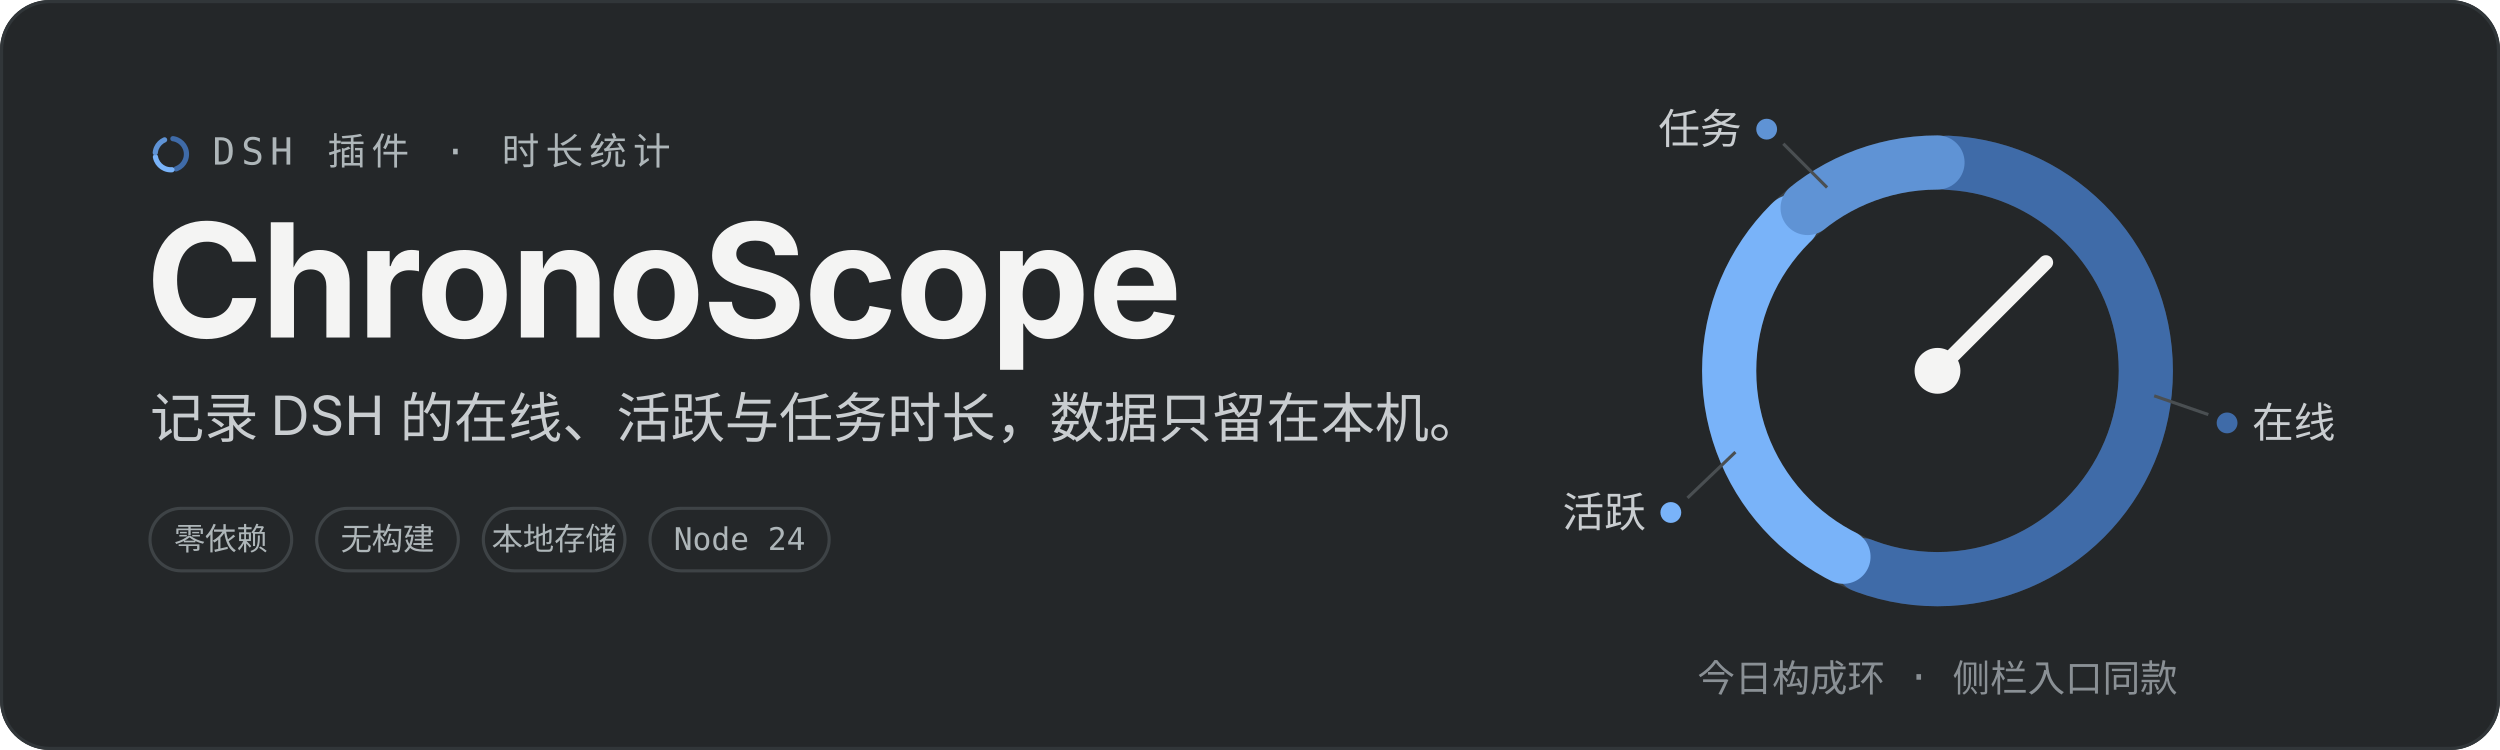
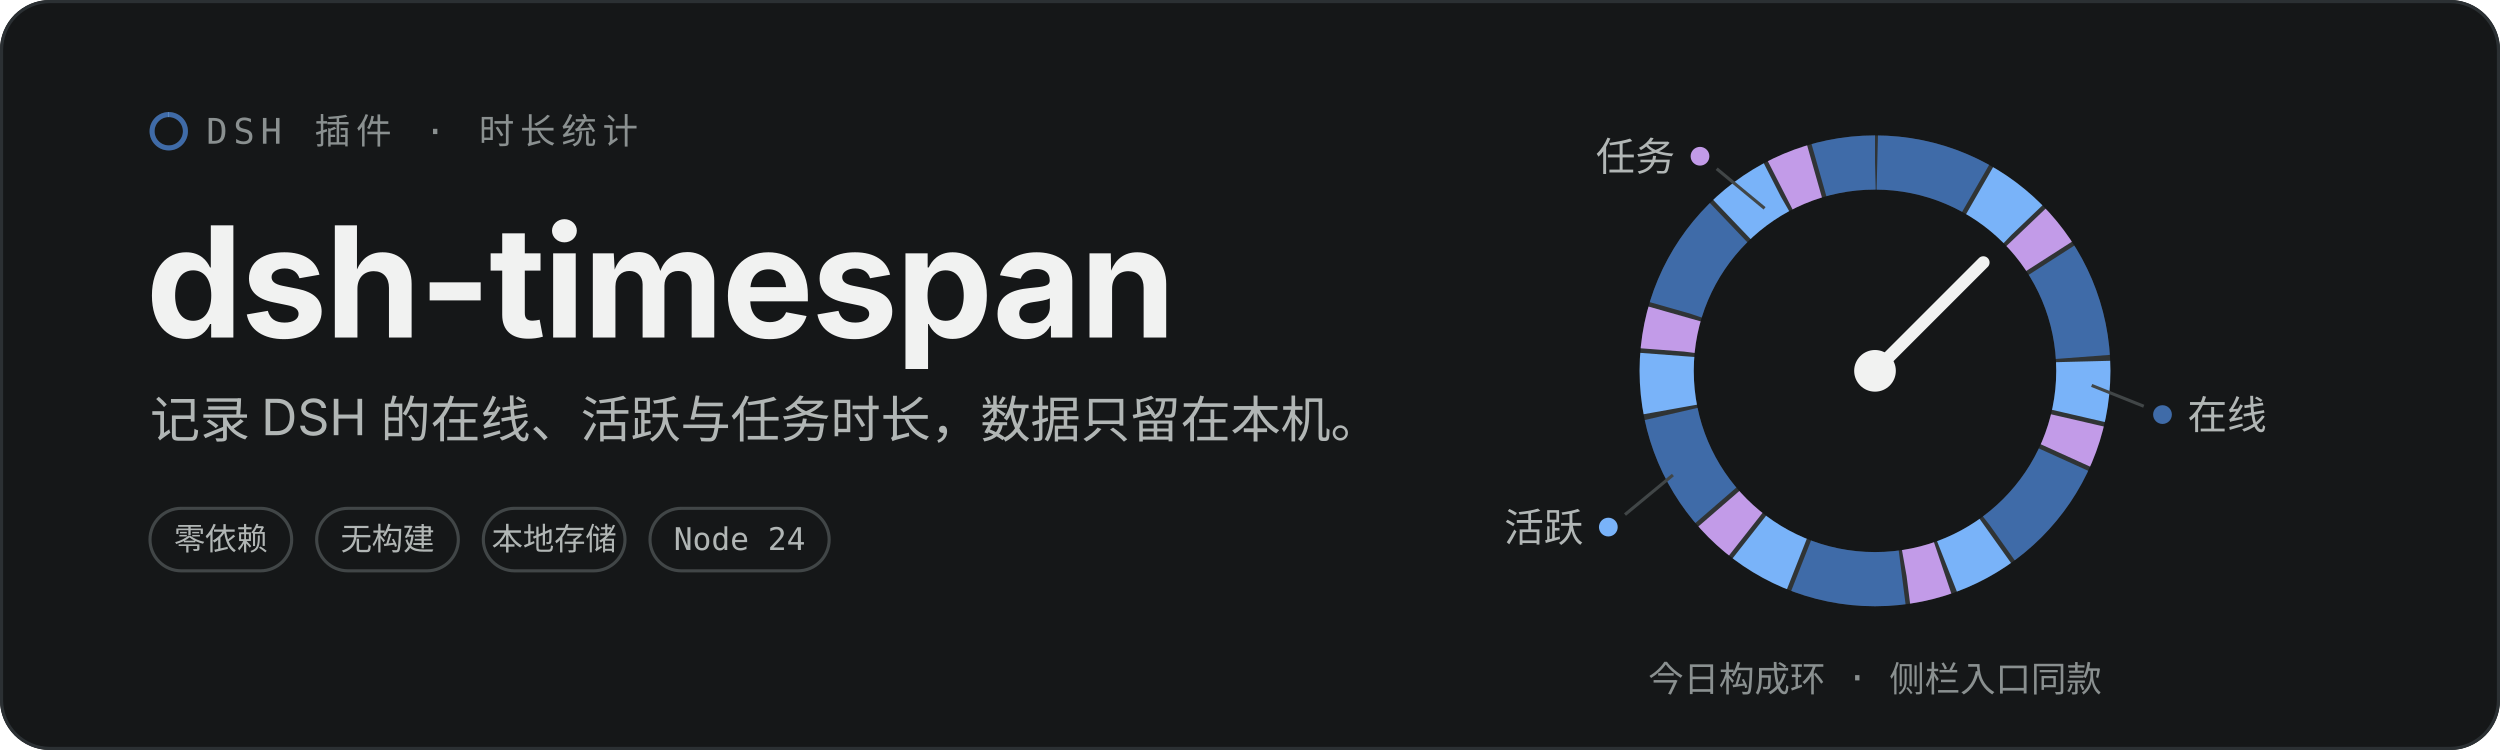
<svg xmlns="http://www.w3.org/2000/svg" width="1200" height="360" viewBox="0 0 1200 360" role="img" aria-labelledby="hero-title hero-desc">
-   <defs />
-   <rect width="1200" height="360" rx="24" fill="#242729" />
-   <rect x="0.75" y="0.75" width="1198.5" height="358.5" rx="23.25" fill="none" stroke="#313639" stroke-width="1.5" />
+   <rect width="1200" height="360" rx="24" fill="#151718" />
+   <rect x="0.75" y="0.75" width="1198.5" height="358.5" rx="23.25" fill="none" stroke="#2b3033" stroke-width="1.5" />
  <g id="title-block">
-     <g transform="translate(72 64)">
-       <g transform="rotate(-90 10 10)">
-         <circle cx="10" cy="10" r="7.5" fill="none" stroke="#3f6ba8" stroke-width="2.5" stroke-linecap="round" pathLength="47" stroke-dasharray="20 27" stroke-dashoffset="-1" />
-         <circle cx="10" cy="10" r="7.5" fill="none" stroke="#79B3F9" stroke-width="2.5" stroke-linecap="round" pathLength="47" stroke-dasharray="11 36" stroke-dashoffset="-23" />
-         <circle cx="10" cy="10" r="7.5" fill="none" stroke="#5F93D5" stroke-width="2.5" stroke-linecap="round" pathLength="47" stroke-dasharray="8 39" stroke-dashoffset="-36" />
+     <g transform="translate(72 54)">
+       <circle cx="9" cy="9" r="8" fill="none" stroke="#303435" stroke-width="2.4" />
+       <g transform="rotate(-90 9 9)">
+         <circle cx="9" cy="9" r="8" fill="none" stroke="#3f6ba8" stroke-width="2.4" pathLength="100" stroke-dasharray="50 50" stroke-dashoffset="0" />
+         <circle cx="9" cy="9" r="8" fill="none" stroke="#79B3F9" stroke-width="2.4" pathLength="100" stroke-dasharray="30 70" stroke-dashoffset="-50" />
+         <circle cx="9" cy="9" r="8" fill="none" stroke="#C29BE8" stroke-width="2.4" pathLength="100" stroke-dasharray="20 80" stroke-dashoffset="-80" />
      </g>
-       <text x="30" y="15" font-family="ui-monospace, 'Cascadia Mono', Consolas, 'SFMono-Regular', Menlo, monospace" font-size="18" letter-spacing="3" fill="#aeb6b9">DSH 插件 · 时长统计</text>
+       <text x="27" y="15" font-size="17" letter-spacing="2.8" fill="#8a9090" font-family="ui-monospace, 'Cascadia Mono', Consolas, 'SFMono-Regular', Menlo, monospace">DSH 插件 · 时长统计</text>
    </g>
-     <text x="70" y="162" font-family="-apple-system, BlinkMacSystemFont, 'Segoe UI', 'PingFang SC', 'Microsoft YaHei', sans-serif" font-size="76" font-weight="700" letter-spacing="-1" fill="#f4f4f3">ChronoScope</text>
-     <text x="72" y="210" font-family="-apple-system, BlinkMacSystemFont, 'Segoe UI', 'PingFang SC', 'Microsoft YaHei', sans-serif" font-size="26" fill="#c9cdd0">记录 DSH 的在线、活跃与任务时长，数据只留在本机。</text>
-     <g id="meta-chips" font-family="ui-monospace, 'Cascadia Mono', Consolas, 'SFMono-Regular', Menlo, monospace" font-size="15" fill="#aeb6b9">
-       <rect x="72" y="244" width="68" height="30" rx="15" fill="none" stroke="#3e4346" stroke-width="1.5" />
+     <text x="70" y="162" font-size="74" font-weight="700" letter-spacing="-1" fill="#f1f2f1" font-family="-apple-system, BlinkMacSystemFont, 'Segoe UI', 'PingFang SC', 'Microsoft YaHei', sans-serif">dsh-timespan</text>
+     <text x="72" y="210" font-size="24" fill="#b1b6b5" font-family="-apple-system, BlinkMacSystemFont, 'Segoe UI', 'PingFang SC', 'Microsoft YaHei', sans-serif">记录 DSH 的在线、活跃与任务时长，数据只留在本机。</text>
+     <g id="meta-chips" font-size="15" fill="#b1b6b5" font-family="ui-monospace, 'Cascadia Mono', Consolas, 'SFMono-Regular', Menlo, monospace">
+       <rect x="72" y="244" width="68" height="30" rx="15" fill="none" stroke="#414647" stroke-width="1.5" />
      <text x="106" y="264" text-anchor="middle">零依赖</text>
-       <rect x="152" y="244" width="68" height="30" rx="15" fill="none" stroke="#3e4346" stroke-width="1.5" />
+       <rect x="152" y="244" width="68" height="30" rx="15" fill="none" stroke="#414647" stroke-width="1.5" />
      <text x="186" y="264" text-anchor="middle">无构建</text>
-       <rect x="232" y="244" width="68" height="30" rx="15" fill="none" stroke="#3e4346" stroke-width="1.5" />
+       <rect x="232" y="244" width="68" height="30" rx="15" fill="none" stroke="#414647" stroke-width="1.5" />
      <text x="266" y="264" text-anchor="middle">本地存储</text>
-       <rect x="312" y="244" width="86" height="30" rx="15" fill="none" stroke="#3e4346" stroke-width="1.5" />
+       <rect x="312" y="244" width="86" height="30" rx="15" fill="none" stroke="#414647" stroke-width="1.5" />
      <text x="355" y="264" text-anchor="middle">Node 24</text>
    </g>
  </g>
  <g id="composite-ring">
-     <circle cx="930" cy="178" r="100" fill="none" stroke="#3a3f42" stroke-width="26" />
-     <g transform="rotate(-90 930 178)">
-       <circle cx="930" cy="178" r="100" fill="none" stroke="#3f6ba8" stroke-width="26" stroke-linecap="round" pathLength="660" stroke-dasharray="346 314" stroke-dashoffset="-5" />
-       <circle cx="930" cy="178" r="100" fill="none" stroke="#79B3F9" stroke-width="26" stroke-linecap="round" pathLength="660" stroke-dasharray="190 470" stroke-dashoffset="-361" />
-       <circle cx="930" cy="178" r="100" fill="none" stroke="#5F93D5" stroke-width="26" stroke-linecap="round" pathLength="660" stroke-dasharray="89 571" stroke-dashoffset="-561" />
+     <circle cx="900" cy="178" r="100" fill="none" stroke="#303435" stroke-width="26" />
+     <g transform="rotate(-90 900 178)">
+       <circle cx="900" cy="178" r="100" fill="none" stroke="#3f6ba8" stroke-width="26" pathLength="100" stroke-dasharray="49.3 50.7" stroke-dashoffset="-1.1" />
+       <circle cx="900" cy="178" r="100" fill="none" stroke="#79B3F9" stroke-width="26" pathLength="100" stroke-dasharray="26.3 73.7" stroke-dashoffset="-52.6" />
+       <circle cx="900" cy="178" r="100" fill="none" stroke="#C29BE8" stroke-width="26" pathLength="100" stroke-dasharray="17.8 82.2" stroke-dashoffset="-81.1" />
    </g>
-     <path d="M930 178 982 126" fill="none" stroke="#f4f4f3" stroke-width="7" stroke-linecap="round" />
-     <circle cx="930" cy="178" r="11" fill="#f4f4f3" />
-     <g font-family="-apple-system, BlinkMacSystemFont, 'Segoe UI', 'PingFang SC', 'Microsoft YaHei', sans-serif" font-size="20">
+     <path d="M900 178 952 126" fill="none" stroke="#f1f2f1" stroke-width="6" stroke-linecap="round" />
+     <circle cx="900" cy="178" r="10" fill="#f1f2f1" />
+     <g font-family="-apple-system, BlinkMacSystemFont, 'Segoe UI', 'PingFang SC', 'Microsoft YaHei', sans-serif" font-size="19">
      <g id="label-online">
-         <path d="M1034 190 1060 199" stroke="#4a4f52" stroke-width="1.5" fill="none" />
-         <circle cx="1069" cy="203" r="5" fill="#3f6ba8" />
-         <text x="1081" y="210" fill="#c9cdd0">在线</text>
+         <path d="M1004 185 1029 195" stroke="#414647" stroke-width="1.5" fill="none" />
+         <circle cx="1038" cy="199" r="4.5" fill="#3f6ba8" />
+         <text x="1050" y="206" fill="#b1b6b5">在线</text>
      </g>
      <g id="label-active">
-         <path d="M833 217 810 239" stroke="#4a4f52" stroke-width="1.5" fill="none" />
-         <circle cx="802" cy="246" r="5" fill="#79B3F9" />
-         <text x="790" y="253" text-anchor="end" fill="#c9cdd0">活跃</text>
+         <path d="M803 228 780 247" stroke="#414647" stroke-width="1.5" fill="none" />
+         <circle cx="772" cy="253" r="4.5" fill="#79B3F9" />
+         <text x="760" y="260" text-anchor="end" fill="#b1b6b5">活跃</text>
      </g>
      <g id="label-task">
-         <path d="M877 90 856 69" stroke="#4a4f52" stroke-width="1.5" fill="none" />
-         <circle cx="848" cy="62" r="5" fill="#5F93D5" />
-         <text x="836" y="69" text-anchor="end" fill="#c9cdd0">任务</text>
+         <path d="M847 100 824 81" stroke="#414647" stroke-width="1.5" fill="none" />
+         <circle cx="816" cy="75" r="4.5" fill="#C29BE8" />
+         <text x="804" y="82" text-anchor="end" fill="#b1b6b5">任务</text>
      </g>
    </g>
-     <text x="930" y="332" text-anchor="middle" font-family="ui-monospace, 'Cascadia Mono', Consolas, 'SFMono-Regular', Menlo, monospace" font-size="18" fill="#8a9095">今日构成环 · 侧栏入口同款</text>
+     <text x="900" y="332" text-anchor="middle" font-family="ui-monospace, 'Cascadia Mono', Consolas, 'SFMono-Regular', Menlo, monospace" font-size="17" fill="#8a9090">今日构成环 · 侧栏入口同款</text>
  </g>
</svg>
